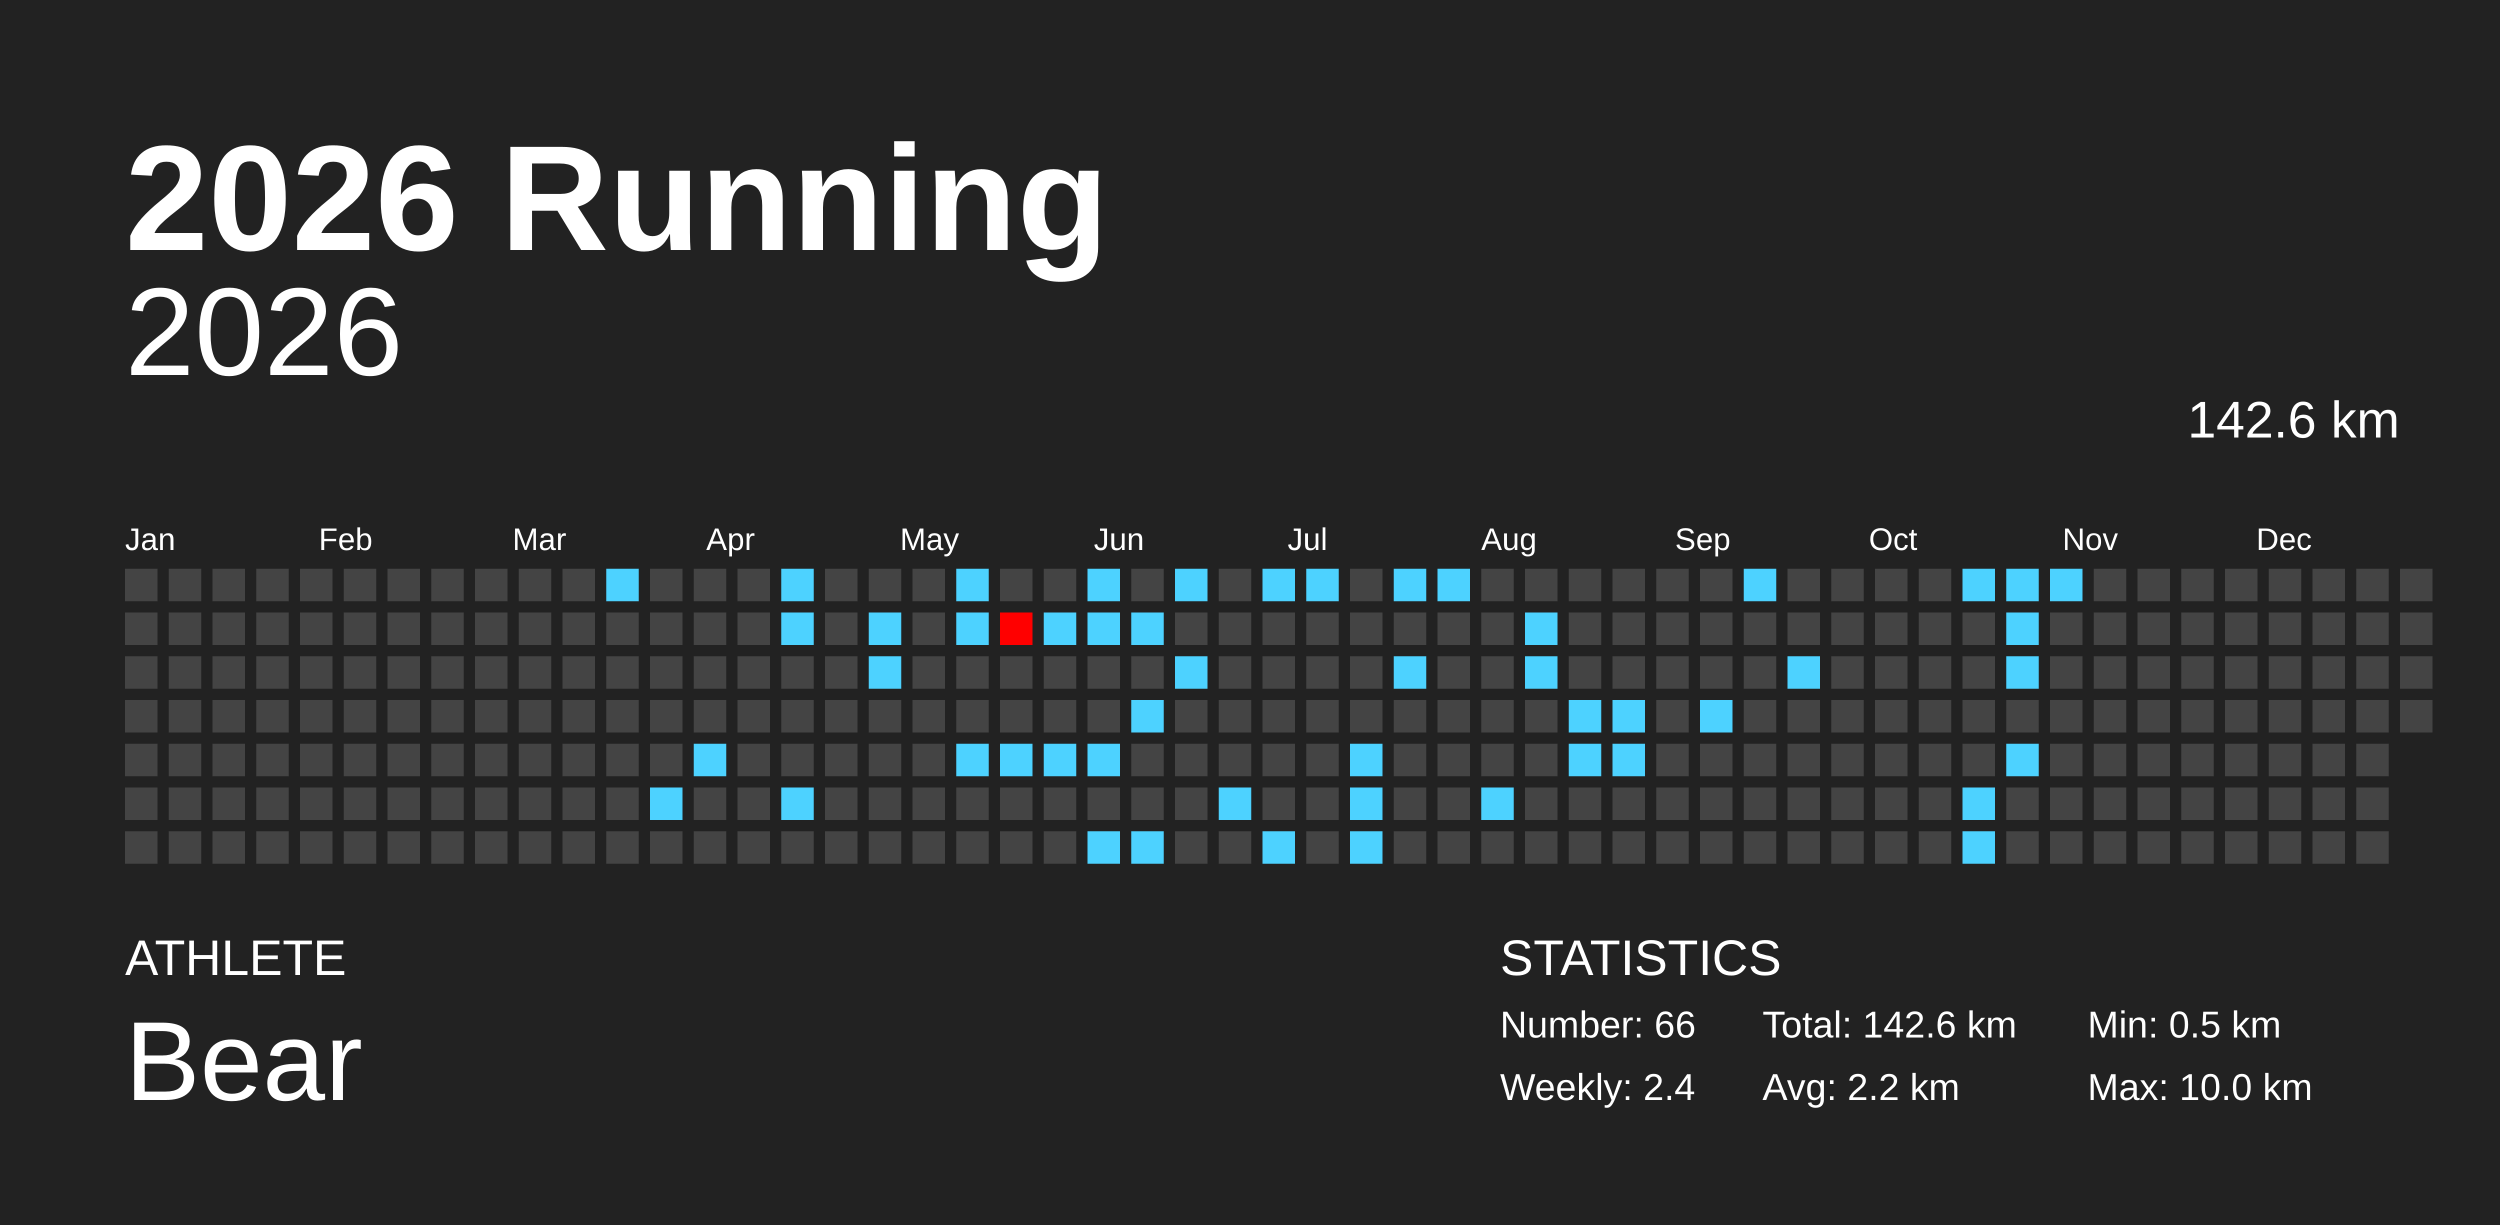
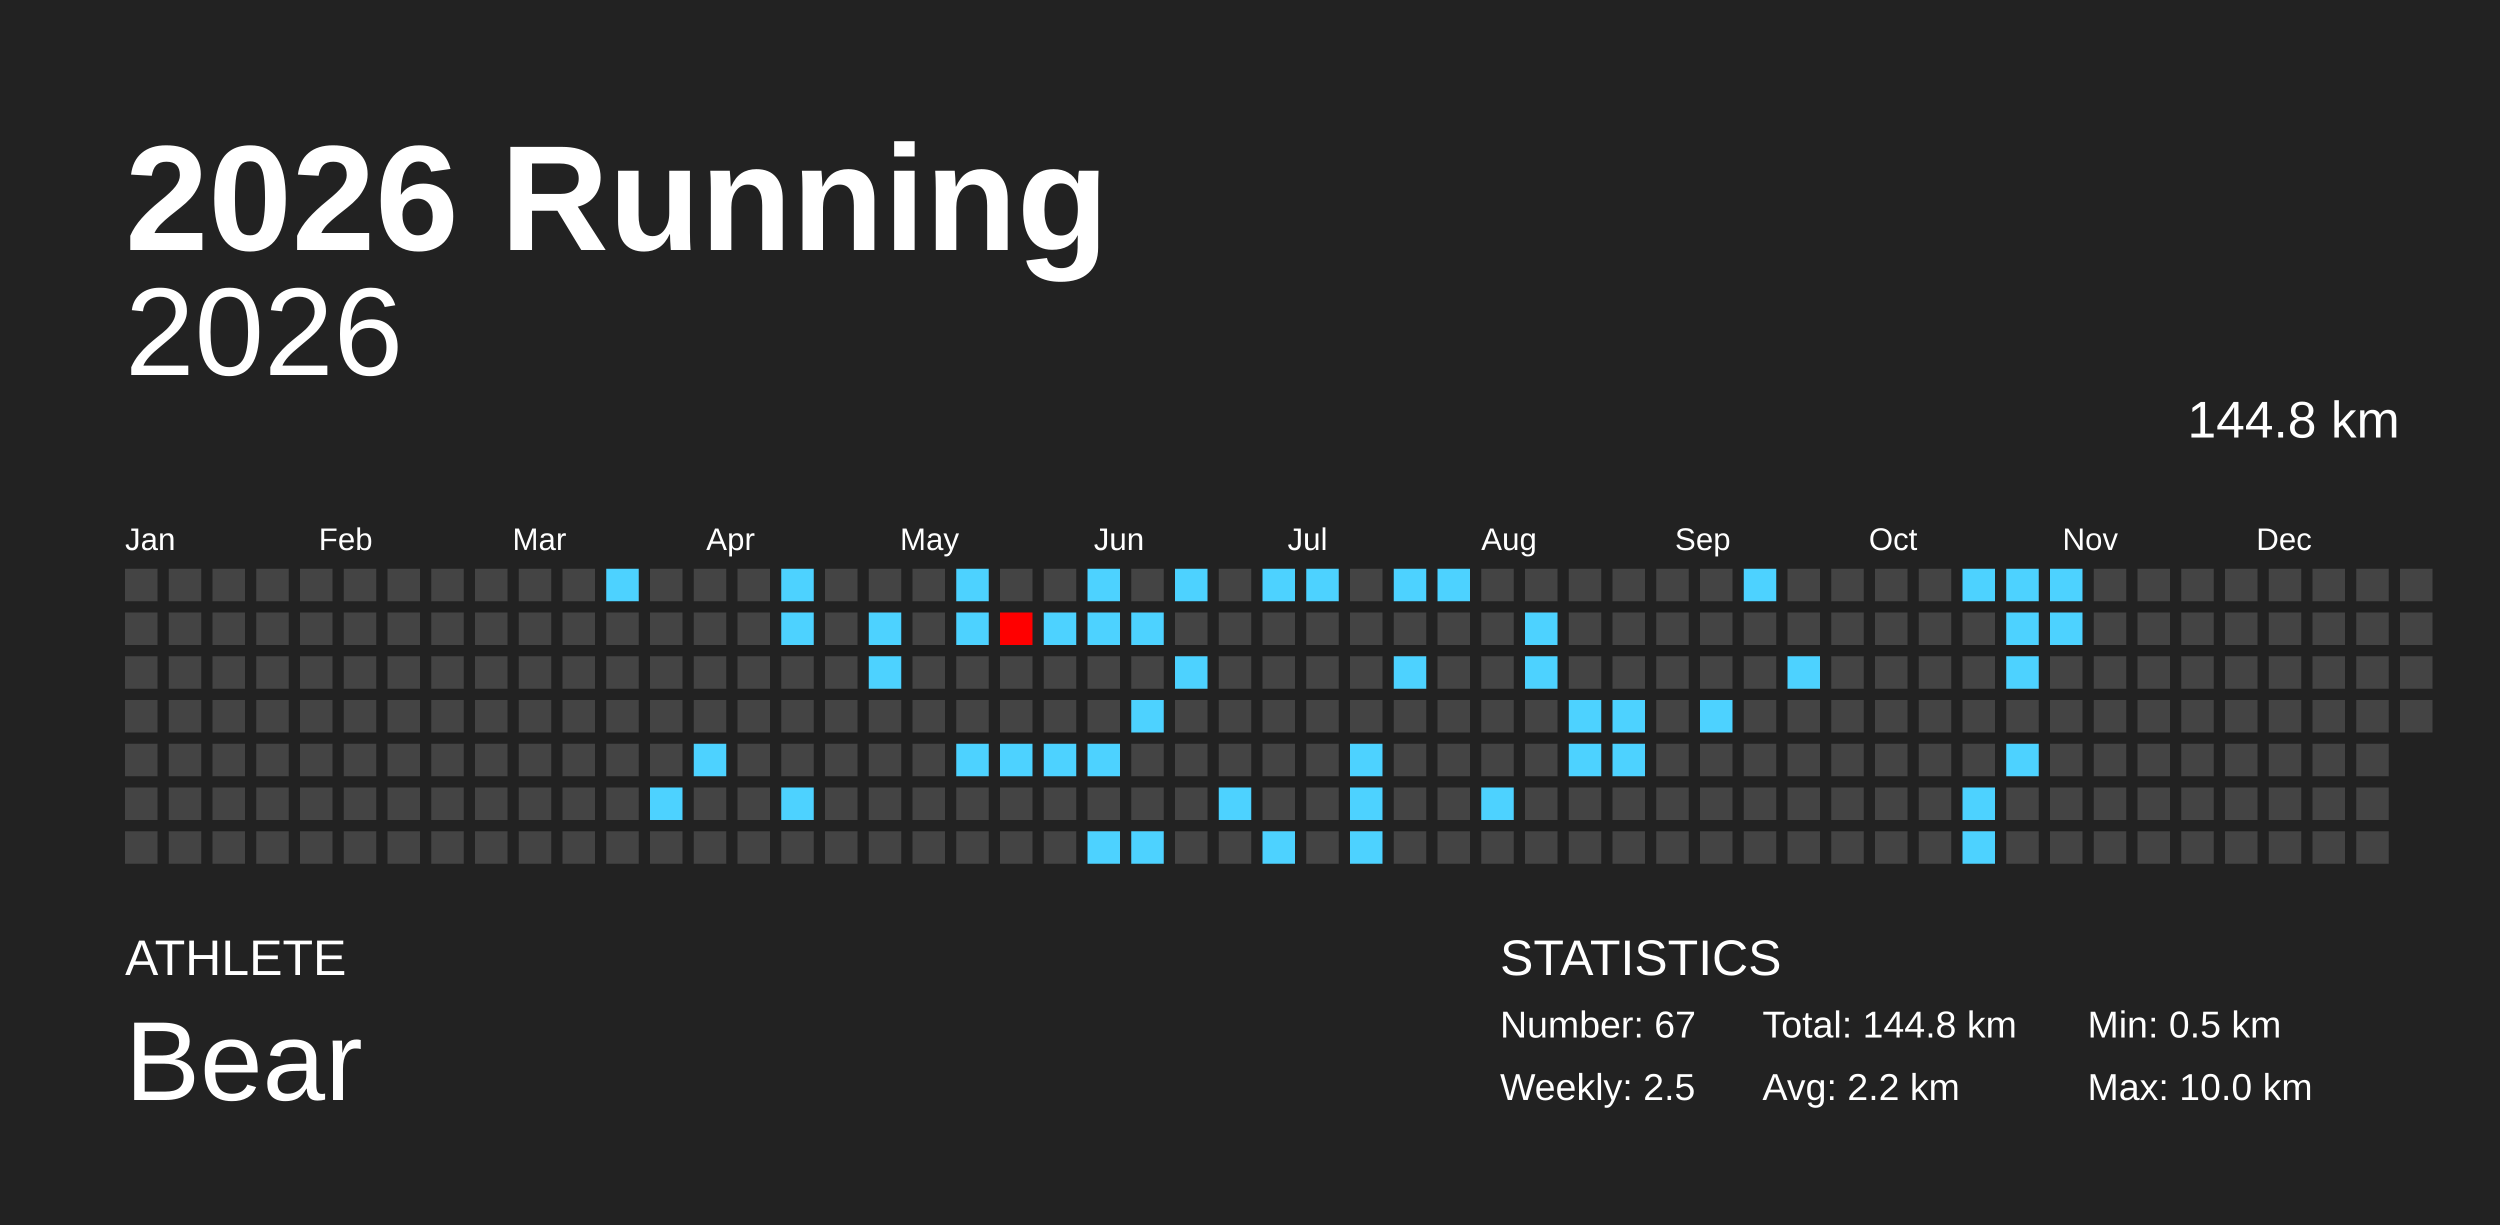
<svg xmlns="http://www.w3.org/2000/svg" baseProfile="full" height="98mm" version="1.1" viewBox="0,0,200,98" width="200mm">
  <defs />
  <rect fill="#222222" height="98" width="200" x="0" y="0" />
  <text fill="#FFFFFF" style="font-size:12px; font-family:Arial; font-weight:bold;" x="10" y="20">2026 Running</text>
  <text fill="#FFFFFF" style="font-size:4px; font-family:Arial" x="10" y="78">ATHLETE</text>
  <text fill="#FFFFFF" style="font-size:9px; font-family:Arial" x="10" y="88">Bear</text>
  <text fill="#FFFFFF" style="font-size:4px; font-family:Arial" x="120" y="78">STATISTICS</text>
-   <text fill="#FFFFFF" style="font-size:3px; font-family:Arial" x="120" y="83">Number: 66</text>
-   <text fill="#FFFFFF" style="font-size:3px; font-family:Arial" x="120" y="88">Weekly: 2.4</text>
-   <text fill="#FFFFFF" style="font-size:3px; font-family:Arial" x="141" y="83">Total: 142.6 km</text>
+   <text fill="#FFFFFF" style="font-size:3px; font-family:Arial" x="120" y="83">Number: 67</text>
+   <text fill="#FFFFFF" style="font-size:3px; font-family:Arial" x="120" y="88">Weekly: 2.5</text>
+   <text fill="#FFFFFF" style="font-size:3px; font-family:Arial" x="141" y="83">Total: 144.8 km</text>
  <text fill="#FFFFFF" style="font-size:3px; font-family:Arial" x="141" y="88">Avg: 2.2 km</text>
  <text fill="#FFFFFF" style="font-size:3px; font-family:Arial" x="167" y="83">Min: 0.5 km</text>
  <text fill="#FFFFFF" style="font-size:3px; font-family:Arial" x="167" y="88">Max: 10.0 km</text>
  <text alignment-baseline="hanging" fill="#FFFFFF" style="font-size:10.0px; font-family:Arial;" x="10" y="30">2026</text>
-   <text alignment-baseline="hanging" fill="#FFFFFF" style="font-size:4.125px; font-family:Arial;" x="175" y="35">142.6 km</text>
+   <text alignment-baseline="hanging" fill="#FFFFFF" style="font-size:4.125px; font-family:Arial;" x="175" y="35">144.8 km</text>
  <text fill="#FFFFFF" style="font-size:2.5px; font-family:Arial" x="10.0" y="44">Jan</text>
  <text fill="#FFFFFF" style="font-size:2.5px; font-family:Arial" x="25.5" y="44">Feb</text>
  <text fill="#FFFFFF" style="font-size:2.5px; font-family:Arial" x="41.0" y="44">Mar</text>
  <text fill="#FFFFFF" style="font-size:2.5px; font-family:Arial" x="56.5" y="44">Apr</text>
  <text fill="#FFFFFF" style="font-size:2.5px; font-family:Arial" x="72.0" y="44">May</text>
  <text fill="#FFFFFF" style="font-size:2.5px; font-family:Arial" x="87.5" y="44">Jun</text>
  <text fill="#FFFFFF" style="font-size:2.5px; font-family:Arial" x="103.0" y="44">Jul</text>
  <text fill="#FFFFFF" style="font-size:2.5px; font-family:Arial" x="118.5" y="44">Aug</text>
  <text fill="#FFFFFF" style="font-size:2.5px; font-family:Arial" x="134.0" y="44">Sep</text>
  <text fill="#FFFFFF" style="font-size:2.5px; font-family:Arial" x="149.5" y="44">Oct</text>
  <text fill="#FFFFFF" style="font-size:2.5px; font-family:Arial" x="165.0" y="44">Nov</text>
  <text fill="#FFFFFF" style="font-size:2.5px; font-family:Arial" x="180.5" y="44">Dec</text>
  <rect fill="#444444" height="2.6" width="2.6" x="10.0" y="45.5" />
  <rect fill="#444444" height="2.6" width="2.6" x="10.0" y="49.0" />
  <rect fill="#444444" height="2.6" width="2.6" x="10.0" y="52.5" />
  <rect fill="#444444" height="2.6" width="2.6" x="10.0" y="56.0" />
  <rect fill="#444444" height="2.6" width="2.6" x="10.0" y="59.5" />
  <rect fill="#444444" height="2.6" width="2.6" x="10.0" y="63.0" />
  <rect fill="#444444" height="2.6" width="2.6" x="10.0" y="66.5" />
  <rect fill="#444444" height="2.6" width="2.6" x="13.5" y="45.5" />
  <rect fill="#444444" height="2.6" width="2.6" x="13.5" y="49.0" />
  <rect fill="#444444" height="2.6" width="2.6" x="13.5" y="52.5" />
  <rect fill="#444444" height="2.6" width="2.6" x="13.5" y="56.0" />
  <rect fill="#444444" height="2.6" width="2.6" x="13.5" y="59.5" />
  <rect fill="#444444" height="2.6" width="2.6" x="13.5" y="63.0" />
  <rect fill="#444444" height="2.6" width="2.6" x="13.5" y="66.5" />
  <rect fill="#444444" height="2.6" width="2.6" x="17.0" y="45.5" />
  <rect fill="#444444" height="2.6" width="2.6" x="17.0" y="49.0" />
  <rect fill="#444444" height="2.6" width="2.6" x="17.0" y="52.5" />
  <rect fill="#444444" height="2.6" width="2.6" x="17.0" y="56.0" />
  <rect fill="#444444" height="2.6" width="2.6" x="17.0" y="59.5" />
  <rect fill="#444444" height="2.6" width="2.6" x="17.0" y="63.0" />
  <rect fill="#444444" height="2.6" width="2.6" x="17.0" y="66.5" />
  <rect fill="#444444" height="2.6" width="2.6" x="20.5" y="45.5" />
  <rect fill="#444444" height="2.6" width="2.6" x="20.5" y="49.0" />
  <rect fill="#444444" height="2.6" width="2.6" x="20.5" y="52.5" />
  <rect fill="#444444" height="2.6" width="2.6" x="20.5" y="56.0" />
  <rect fill="#444444" height="2.6" width="2.6" x="20.5" y="59.5" />
  <rect fill="#444444" height="2.6" width="2.6" x="20.5" y="63.0" />
  <rect fill="#444444" height="2.6" width="2.6" x="20.5" y="66.5" />
  <rect fill="#444444" height="2.6" width="2.6" x="24.0" y="45.5" />
  <rect fill="#444444" height="2.6" width="2.6" x="24.0" y="49.0" />
  <rect fill="#444444" height="2.6" width="2.6" x="24.0" y="52.5" />
  <rect fill="#444444" height="2.6" width="2.6" x="24.0" y="56.0" />
  <rect fill="#444444" height="2.6" width="2.6" x="24.0" y="59.5" />
  <rect fill="#444444" height="2.6" width="2.6" x="24.0" y="63.0" />
  <rect fill="#444444" height="2.6" width="2.6" x="24.0" y="66.5" />
  <rect fill="#444444" height="2.6" width="2.6" x="27.5" y="45.5" />
  <rect fill="#444444" height="2.6" width="2.6" x="27.5" y="49.0" />
  <rect fill="#444444" height="2.6" width="2.6" x="27.5" y="52.5" />
  <rect fill="#444444" height="2.6" width="2.6" x="27.5" y="56.0" />
  <rect fill="#444444" height="2.6" width="2.6" x="27.5" y="59.5" />
  <rect fill="#444444" height="2.6" width="2.6" x="27.5" y="63.0" />
  <rect fill="#444444" height="2.6" width="2.6" x="27.5" y="66.5" />
  <rect fill="#444444" height="2.6" width="2.6" x="31.0" y="45.5" />
  <rect fill="#444444" height="2.6" width="2.6" x="31.0" y="49.0" />
  <rect fill="#444444" height="2.6" width="2.6" x="31.0" y="52.5" />
  <rect fill="#444444" height="2.6" width="2.6" x="31.0" y="56.0" />
  <rect fill="#444444" height="2.6" width="2.6" x="31.0" y="59.5" />
  <rect fill="#444444" height="2.6" width="2.6" x="31.0" y="63.0" />
  <rect fill="#444444" height="2.6" width="2.6" x="31.0" y="66.5" />
  <rect fill="#444444" height="2.6" width="2.6" x="34.5" y="45.5" />
  <rect fill="#444444" height="2.6" width="2.6" x="34.5" y="49.0" />
  <rect fill="#444444" height="2.6" width="2.6" x="34.5" y="52.5" />
  <rect fill="#444444" height="2.6" width="2.6" x="34.5" y="56.0" />
  <rect fill="#444444" height="2.6" width="2.6" x="34.5" y="59.5" />
  <rect fill="#444444" height="2.6" width="2.6" x="34.5" y="63.0" />
  <rect fill="#444444" height="2.6" width="2.6" x="34.5" y="66.5" />
  <rect fill="#444444" height="2.6" width="2.6" x="38.0" y="45.5" />
  <rect fill="#444444" height="2.6" width="2.6" x="38.0" y="49.0" />
  <rect fill="#444444" height="2.6" width="2.6" x="38.0" y="52.5" />
  <rect fill="#444444" height="2.6" width="2.6" x="38.0" y="56.0" />
  <rect fill="#444444" height="2.6" width="2.6" x="38.0" y="59.5" />
  <rect fill="#444444" height="2.6" width="2.6" x="38.0" y="63.0" />
  <rect fill="#444444" height="2.6" width="2.6" x="38.0" y="66.5" />
  <rect fill="#444444" height="2.6" width="2.6" x="41.5" y="45.5" />
  <rect fill="#444444" height="2.6" width="2.6" x="41.5" y="49.0" />
  <rect fill="#444444" height="2.6" width="2.6" x="41.5" y="52.5" />
  <rect fill="#444444" height="2.6" width="2.6" x="41.5" y="56.0" />
  <rect fill="#444444" height="2.6" width="2.6" x="41.5" y="59.5" />
  <rect fill="#444444" height="2.6" width="2.6" x="41.5" y="63.0" />
  <rect fill="#444444" height="2.6" width="2.6" x="41.5" y="66.5" />
  <rect fill="#444444" height="2.6" width="2.6" x="45.0" y="45.5" />
  <rect fill="#444444" height="2.6" width="2.6" x="45.0" y="49.0" />
  <rect fill="#444444" height="2.6" width="2.6" x="45.0" y="52.5" />
  <rect fill="#444444" height="2.6" width="2.6" x="45.0" y="56.0" />
  <rect fill="#444444" height="2.6" width="2.6" x="45.0" y="59.5" />
  <rect fill="#444444" height="2.6" width="2.6" x="45.0" y="63.0" />
  <rect fill="#444444" height="2.6" width="2.6" x="45.0" y="66.5" />
  <rect fill="#4dd2ff" height="2.6" width="2.6" x="48.5" y="45.5" />
  <rect fill="#444444" height="2.6" width="2.6" x="48.5" y="49.0" />
  <rect fill="#444444" height="2.6" width="2.6" x="48.5" y="52.5" />
  <rect fill="#444444" height="2.6" width="2.6" x="48.5" y="56.0" />
  <rect fill="#444444" height="2.6" width="2.6" x="48.5" y="59.5" />
  <rect fill="#444444" height="2.6" width="2.6" x="48.5" y="63.0" />
  <rect fill="#444444" height="2.6" width="2.6" x="48.5" y="66.5" />
  <rect fill="#444444" height="2.6" width="2.6" x="52.0" y="45.5" />
  <rect fill="#444444" height="2.6" width="2.6" x="52.0" y="49.0" />
  <rect fill="#444444" height="2.6" width="2.6" x="52.0" y="52.5" />
  <rect fill="#444444" height="2.6" width="2.6" x="52.0" y="56.0" />
  <rect fill="#444444" height="2.6" width="2.6" x="52.0" y="59.5" />
  <rect fill="#4dd2ff" height="2.6" width="2.6" x="52.0" y="63.0" />
  <rect fill="#444444" height="2.6" width="2.6" x="52.0" y="66.5" />
  <rect fill="#444444" height="2.6" width="2.6" x="55.5" y="45.5" />
  <rect fill="#444444" height="2.6" width="2.6" x="55.5" y="49.0" />
  <rect fill="#444444" height="2.6" width="2.6" x="55.5" y="52.5" />
  <rect fill="#444444" height="2.6" width="2.6" x="55.5" y="56.0" />
  <rect fill="#4dd2ff" height="2.6" width="2.6" x="55.5" y="59.5" />
  <rect fill="#444444" height="2.6" width="2.6" x="55.5" y="63.0" />
  <rect fill="#444444" height="2.6" width="2.6" x="55.5" y="66.5" />
  <rect fill="#444444" height="2.6" width="2.6" x="59.0" y="45.5" />
  <rect fill="#444444" height="2.6" width="2.6" x="59.0" y="49.0" />
  <rect fill="#444444" height="2.6" width="2.6" x="59.0" y="52.5" />
  <rect fill="#444444" height="2.6" width="2.6" x="59.0" y="56.0" />
  <rect fill="#444444" height="2.6" width="2.6" x="59.0" y="59.5" />
  <rect fill="#444444" height="2.6" width="2.6" x="59.0" y="63.0" />
  <rect fill="#444444" height="2.6" width="2.6" x="59.0" y="66.5" />
  <rect fill="#4dd2ff" height="2.6" width="2.6" x="62.5" y="45.5" />
  <rect fill="#4dd2ff" height="2.6" width="2.6" x="62.5" y="49.0" />
  <rect fill="#444444" height="2.6" width="2.6" x="62.5" y="52.5" />
  <rect fill="#444444" height="2.6" width="2.6" x="62.5" y="56.0" />
  <rect fill="#444444" height="2.6" width="2.6" x="62.5" y="59.5" />
  <rect fill="#4dd2ff" height="2.6" width="2.6" x="62.5" y="63.0" />
  <rect fill="#444444" height="2.6" width="2.6" x="62.5" y="66.5" />
  <rect fill="#444444" height="2.6" width="2.6" x="66.0" y="45.5" />
  <rect fill="#444444" height="2.6" width="2.6" x="66.0" y="49.0" />
  <rect fill="#444444" height="2.6" width="2.6" x="66.0" y="52.5" />
  <rect fill="#444444" height="2.6" width="2.6" x="66.0" y="56.0" />
  <rect fill="#444444" height="2.6" width="2.6" x="66.0" y="59.5" />
  <rect fill="#444444" height="2.6" width="2.6" x="66.0" y="63.0" />
  <rect fill="#444444" height="2.6" width="2.6" x="66.0" y="66.5" />
  <rect fill="#444444" height="2.6" width="2.6" x="69.5" y="45.5" />
  <rect fill="#4dd2ff" height="2.6" width="2.6" x="69.5" y="49.0" />
  <rect fill="#4dd2ff" height="2.6" width="2.6" x="69.5" y="52.5" />
  <rect fill="#444444" height="2.6" width="2.6" x="69.5" y="56.0" />
  <rect fill="#444444" height="2.6" width="2.6" x="69.5" y="59.5" />
  <rect fill="#444444" height="2.6" width="2.6" x="69.5" y="63.0" />
  <rect fill="#444444" height="2.6" width="2.6" x="69.5" y="66.5" />
  <rect fill="#444444" height="2.6" width="2.6" x="73.0" y="45.5" />
  <rect fill="#444444" height="2.6" width="2.6" x="73.0" y="49.0" />
  <rect fill="#444444" height="2.6" width="2.6" x="73.0" y="52.5" />
  <rect fill="#444444" height="2.6" width="2.6" x="73.0" y="56.0" />
  <rect fill="#444444" height="2.6" width="2.6" x="73.0" y="59.5" />
  <rect fill="#444444" height="2.6" width="2.6" x="73.0" y="63.0" />
  <rect fill="#444444" height="2.6" width="2.6" x="73.0" y="66.5" />
  <rect fill="#4dd2ff" height="2.6" width="2.6" x="76.5" y="45.5" />
  <rect fill="#4dd2ff" height="2.6" width="2.6" x="76.5" y="49.0" />
  <rect fill="#444444" height="2.6" width="2.6" x="76.5" y="52.5" />
  <rect fill="#444444" height="2.6" width="2.6" x="76.5" y="56.0" />
  <rect fill="#4dd2ff" height="2.6" width="2.6" x="76.5" y="59.5" />
  <rect fill="#444444" height="2.6" width="2.6" x="76.5" y="63.0" />
  <rect fill="#444444" height="2.6" width="2.6" x="76.5" y="66.5" />
  <rect fill="#444444" height="2.6" width="2.6" x="80.0" y="45.5" />
  <rect fill="#ff0000" height="2.6" width="2.6" x="80.0" y="49.0" />
  <rect fill="#444444" height="2.6" width="2.6" x="80.0" y="52.5" />
  <rect fill="#444444" height="2.6" width="2.6" x="80.0" y="56.0" />
  <rect fill="#4dd2ff" height="2.6" width="2.6" x="80.0" y="59.5" />
  <rect fill="#444444" height="2.6" width="2.6" x="80.0" y="63.0" />
  <rect fill="#444444" height="2.6" width="2.6" x="80.0" y="66.5" />
  <rect fill="#444444" height="2.6" width="2.6" x="83.5" y="45.5" />
  <rect fill="#4dd2ff" height="2.6" width="2.6" x="83.5" y="49.0" />
  <rect fill="#444444" height="2.6" width="2.6" x="83.5" y="52.5" />
  <rect fill="#444444" height="2.6" width="2.6" x="83.5" y="56.0" />
  <rect fill="#4dd2ff" height="2.6" width="2.6" x="83.5" y="59.5" />
  <rect fill="#444444" height="2.6" width="2.6" x="83.5" y="63.0" />
  <rect fill="#444444" height="2.6" width="2.6" x="83.5" y="66.5" />
  <rect fill="#4dd2ff" height="2.6" width="2.6" x="87.0" y="45.5" />
  <rect fill="#4dd2ff" height="2.6" width="2.6" x="87.0" y="49.0" />
  <rect fill="#444444" height="2.6" width="2.6" x="87.0" y="52.5" />
  <rect fill="#444444" height="2.6" width="2.6" x="87.0" y="56.0" />
  <rect fill="#4dd2ff" height="2.6" width="2.6" x="87.0" y="59.5" />
  <rect fill="#444444" height="2.6" width="2.6" x="87.0" y="63.0" />
  <rect fill="#4dd2ff" height="2.6" width="2.6" x="87.0" y="66.5" />
  <rect fill="#444444" height="2.6" width="2.6" x="90.5" y="45.5" />
  <rect fill="#4dd2ff" height="2.6" width="2.6" x="90.5" y="49.0" />
  <rect fill="#444444" height="2.6" width="2.6" x="90.5" y="52.5" />
  <rect fill="#4dd2ff" height="2.6" width="2.6" x="90.5" y="56.0" />
  <rect fill="#444444" height="2.6" width="2.6" x="90.5" y="59.5" />
  <rect fill="#444444" height="2.6" width="2.6" x="90.5" y="63.0" />
  <rect fill="#4dd2ff" height="2.6" width="2.6" x="90.5" y="66.5" />
  <rect fill="#4dd2ff" height="2.6" width="2.6" x="94.0" y="45.5" />
  <rect fill="#444444" height="2.6" width="2.6" x="94.0" y="49.0" />
  <rect fill="#4dd2ff" height="2.6" width="2.6" x="94.0" y="52.5" />
  <rect fill="#444444" height="2.6" width="2.6" x="94.0" y="56.0" />
  <rect fill="#444444" height="2.6" width="2.6" x="94.0" y="59.5" />
  <rect fill="#444444" height="2.6" width="2.6" x="94.0" y="63.0" />
  <rect fill="#444444" height="2.6" width="2.6" x="94.0" y="66.5" />
  <rect fill="#444444" height="2.6" width="2.6" x="97.5" y="45.5" />
  <rect fill="#444444" height="2.6" width="2.6" x="97.5" y="49.0" />
  <rect fill="#444444" height="2.6" width="2.6" x="97.5" y="52.5" />
  <rect fill="#444444" height="2.6" width="2.6" x="97.5" y="56.0" />
  <rect fill="#444444" height="2.6" width="2.6" x="97.5" y="59.5" />
  <rect fill="#4dd2ff" height="2.6" width="2.6" x="97.5" y="63.0" />
  <rect fill="#444444" height="2.6" width="2.6" x="97.5" y="66.5" />
  <rect fill="#4dd2ff" height="2.6" width="2.6" x="101.0" y="45.5" />
  <rect fill="#444444" height="2.6" width="2.6" x="101.0" y="49.0" />
  <rect fill="#444444" height="2.6" width="2.6" x="101.0" y="52.5" />
  <rect fill="#444444" height="2.6" width="2.6" x="101.0" y="56.0" />
  <rect fill="#444444" height="2.6" width="2.6" x="101.0" y="59.5" />
  <rect fill="#444444" height="2.6" width="2.6" x="101.0" y="63.0" />
  <rect fill="#4dd2ff" height="2.6" width="2.6" x="101.0" y="66.5" />
  <rect fill="#4dd2ff" height="2.6" width="2.6" x="104.5" y="45.5" />
  <rect fill="#444444" height="2.6" width="2.6" x="104.5" y="49.0" />
  <rect fill="#444444" height="2.6" width="2.6" x="104.5" y="52.5" />
  <rect fill="#444444" height="2.6" width="2.6" x="104.5" y="56.0" />
  <rect fill="#444444" height="2.6" width="2.6" x="104.5" y="59.5" />
  <rect fill="#444444" height="2.6" width="2.6" x="104.5" y="63.0" />
  <rect fill="#444444" height="2.6" width="2.6" x="104.5" y="66.5" />
  <rect fill="#444444" height="2.6" width="2.6" x="108.0" y="45.5" />
  <rect fill="#444444" height="2.6" width="2.6" x="108.0" y="49.0" />
  <rect fill="#444444" height="2.6" width="2.6" x="108.0" y="52.5" />
  <rect fill="#444444" height="2.6" width="2.6" x="108.0" y="56.0" />
  <rect fill="#4dd2ff" height="2.6" width="2.6" x="108.0" y="59.5" />
  <rect fill="#4dd2ff" height="2.6" width="2.6" x="108.0" y="63.0" />
  <rect fill="#4dd2ff" height="2.6" width="2.6" x="108.0" y="66.5" />
  <rect fill="#4dd2ff" height="2.6" width="2.6" x="111.5" y="45.5" />
  <rect fill="#444444" height="2.6" width="2.6" x="111.5" y="49.0" />
  <rect fill="#4dd2ff" height="2.6" width="2.6" x="111.5" y="52.5" />
  <rect fill="#444444" height="2.6" width="2.6" x="111.5" y="56.0" />
  <rect fill="#444444" height="2.6" width="2.6" x="111.5" y="59.5" />
  <rect fill="#444444" height="2.6" width="2.6" x="111.5" y="63.0" />
  <rect fill="#444444" height="2.6" width="2.6" x="111.5" y="66.5" />
  <rect fill="#4dd2ff" height="2.6" width="2.6" x="115.0" y="45.5" />
  <rect fill="#444444" height="2.6" width="2.6" x="115.0" y="49.0" />
  <rect fill="#444444" height="2.6" width="2.6" x="115.0" y="52.5" />
  <rect fill="#444444" height="2.6" width="2.6" x="115.0" y="56.0" />
  <rect fill="#444444" height="2.6" width="2.6" x="115.0" y="59.5" />
  <rect fill="#444444" height="2.6" width="2.6" x="115.0" y="63.0" />
  <rect fill="#444444" height="2.6" width="2.6" x="115.0" y="66.5" />
  <rect fill="#444444" height="2.6" width="2.6" x="118.5" y="45.5" />
  <rect fill="#444444" height="2.6" width="2.6" x="118.5" y="49.0" />
  <rect fill="#444444" height="2.6" width="2.6" x="118.5" y="52.5" />
  <rect fill="#444444" height="2.6" width="2.6" x="118.5" y="56.0" />
  <rect fill="#444444" height="2.6" width="2.6" x="118.5" y="59.5" />
  <rect fill="#4dd2ff" height="2.6" width="2.6" x="118.5" y="63.0" />
  <rect fill="#444444" height="2.6" width="2.6" x="118.5" y="66.5" />
  <rect fill="#444444" height="2.6" width="2.6" x="122.0" y="45.5" />
  <rect fill="#4dd2ff" height="2.6" width="2.6" x="122.0" y="49.0" />
  <rect fill="#4dd2ff" height="2.6" width="2.6" x="122.0" y="52.5" />
  <rect fill="#444444" height="2.6" width="2.6" x="122.0" y="56.0" />
  <rect fill="#444444" height="2.6" width="2.6" x="122.0" y="59.5" />
  <rect fill="#444444" height="2.6" width="2.6" x="122.0" y="63.0" />
  <rect fill="#444444" height="2.6" width="2.6" x="122.0" y="66.5" />
  <rect fill="#444444" height="2.6" width="2.6" x="125.5" y="45.5" />
  <rect fill="#444444" height="2.6" width="2.6" x="125.5" y="49.0" />
  <rect fill="#444444" height="2.6" width="2.6" x="125.5" y="52.5" />
  <rect fill="#4dd2ff" height="2.6" width="2.6" x="125.5" y="56.0" />
  <rect fill="#4dd2ff" height="2.6" width="2.6" x="125.5" y="59.5" />
  <rect fill="#444444" height="2.6" width="2.6" x="125.5" y="63.0" />
  <rect fill="#444444" height="2.6" width="2.6" x="125.5" y="66.5" />
  <rect fill="#444444" height="2.6" width="2.6" x="129.0" y="45.5" />
  <rect fill="#444444" height="2.6" width="2.6" x="129.0" y="49.0" />
  <rect fill="#444444" height="2.6" width="2.6" x="129.0" y="52.5" />
  <rect fill="#4dd2ff" height="2.6" width="2.6" x="129.0" y="56.0" />
  <rect fill="#4dd2ff" height="2.6" width="2.6" x="129.0" y="59.5" />
  <rect fill="#444444" height="2.6" width="2.6" x="129.0" y="63.0" />
  <rect fill="#444444" height="2.6" width="2.6" x="129.0" y="66.5" />
  <rect fill="#444444" height="2.6" width="2.6" x="132.5" y="45.5" />
  <rect fill="#444444" height="2.6" width="2.6" x="132.5" y="49.0" />
  <rect fill="#444444" height="2.6" width="2.6" x="132.5" y="52.5" />
  <rect fill="#444444" height="2.6" width="2.6" x="132.5" y="56.0" />
  <rect fill="#444444" height="2.6" width="2.6" x="132.5" y="59.5" />
  <rect fill="#444444" height="2.6" width="2.6" x="132.5" y="63.0" />
  <rect fill="#444444" height="2.6" width="2.6" x="132.5" y="66.5" />
  <rect fill="#444444" height="2.6" width="2.6" x="136.0" y="45.5" />
  <rect fill="#444444" height="2.6" width="2.6" x="136.0" y="49.0" />
  <rect fill="#444444" height="2.6" width="2.6" x="136.0" y="52.5" />
  <rect fill="#4dd2ff" height="2.6" width="2.6" x="136.0" y="56.0" />
  <rect fill="#444444" height="2.6" width="2.6" x="136.0" y="59.5" />
  <rect fill="#444444" height="2.6" width="2.6" x="136.0" y="63.0" />
  <rect fill="#444444" height="2.6" width="2.6" x="136.0" y="66.5" />
  <rect fill="#4dd2ff" height="2.6" width="2.6" x="139.5" y="45.5" />
  <rect fill="#444444" height="2.6" width="2.6" x="139.5" y="49.0" />
  <rect fill="#444444" height="2.6" width="2.6" x="139.5" y="52.5" />
  <rect fill="#444444" height="2.6" width="2.6" x="139.5" y="56.0" />
  <rect fill="#444444" height="2.6" width="2.6" x="139.5" y="59.5" />
  <rect fill="#444444" height="2.6" width="2.6" x="139.5" y="63.0" />
  <rect fill="#444444" height="2.6" width="2.6" x="139.5" y="66.5" />
  <rect fill="#444444" height="2.6" width="2.6" x="143.0" y="45.5" />
  <rect fill="#444444" height="2.6" width="2.6" x="143.0" y="49.0" />
  <rect fill="#4dd2ff" height="2.6" width="2.6" x="143.0" y="52.5" />
  <rect fill="#444444" height="2.6" width="2.6" x="143.0" y="56.0" />
  <rect fill="#444444" height="2.6" width="2.6" x="143.0" y="59.5" />
  <rect fill="#444444" height="2.6" width="2.6" x="143.0" y="63.0" />
  <rect fill="#444444" height="2.6" width="2.6" x="143.0" y="66.5" />
  <rect fill="#444444" height="2.6" width="2.6" x="146.5" y="45.5" />
  <rect fill="#444444" height="2.6" width="2.6" x="146.5" y="49.0" />
  <rect fill="#444444" height="2.6" width="2.6" x="146.5" y="52.5" />
  <rect fill="#444444" height="2.6" width="2.6" x="146.5" y="56.0" />
  <rect fill="#444444" height="2.6" width="2.6" x="146.5" y="59.5" />
  <rect fill="#444444" height="2.6" width="2.6" x="146.5" y="63.0" />
  <rect fill="#444444" height="2.6" width="2.6" x="146.5" y="66.5" />
  <rect fill="#444444" height="2.6" width="2.6" x="150.0" y="45.5" />
  <rect fill="#444444" height="2.6" width="2.6" x="150.0" y="49.0" />
  <rect fill="#444444" height="2.6" width="2.6" x="150.0" y="52.5" />
  <rect fill="#444444" height="2.6" width="2.6" x="150.0" y="56.0" />
  <rect fill="#444444" height="2.6" width="2.6" x="150.0" y="59.5" />
  <rect fill="#444444" height="2.6" width="2.6" x="150.0" y="63.0" />
  <rect fill="#444444" height="2.6" width="2.6" x="150.0" y="66.5" />
  <rect fill="#444444" height="2.6" width="2.6" x="153.5" y="45.5" />
  <rect fill="#444444" height="2.6" width="2.6" x="153.5" y="49.0" />
  <rect fill="#444444" height="2.6" width="2.6" x="153.5" y="52.5" />
  <rect fill="#444444" height="2.6" width="2.6" x="153.5" y="56.0" />
  <rect fill="#444444" height="2.6" width="2.6" x="153.5" y="59.5" />
  <rect fill="#444444" height="2.6" width="2.6" x="153.5" y="63.0" />
  <rect fill="#444444" height="2.6" width="2.6" x="153.5" y="66.5" />
  <rect fill="#4dd2ff" height="2.6" width="2.6" x="157.0" y="45.5" />
  <rect fill="#444444" height="2.6" width="2.6" x="157.0" y="49.0" />
  <rect fill="#444444" height="2.6" width="2.6" x="157.0" y="52.5" />
  <rect fill="#444444" height="2.6" width="2.6" x="157.0" y="56.0" />
  <rect fill="#444444" height="2.6" width="2.6" x="157.0" y="59.5" />
  <rect fill="#4dd2ff" height="2.6" width="2.6" x="157.0" y="63.0" />
  <rect fill="#4dd2ff" height="2.6" width="2.6" x="157.0" y="66.5" />
  <rect fill="#4dd2ff" height="2.6" width="2.6" x="160.5" y="45.5" />
  <rect fill="#4dd2ff" height="2.6" width="2.6" x="160.5" y="49.0" />
  <rect fill="#4dd2ff" height="2.6" width="2.6" x="160.5" y="52.5" />
  <rect fill="#444444" height="2.6" width="2.6" x="160.5" y="56.0" />
  <rect fill="#4dd2ff" height="2.6" width="2.6" x="160.5" y="59.5" />
  <rect fill="#444444" height="2.6" width="2.6" x="160.5" y="63.0" />
  <rect fill="#444444" height="2.6" width="2.6" x="160.5" y="66.5" />
  <rect fill="#4dd2ff" height="2.6" width="2.6" x="164.0" y="45.5" />
-   <rect fill="#444444" height="2.6" width="2.6" x="164.0" y="49.0" />
+   <rect fill="#4dd2ff" height="2.6" width="2.6" x="164.0" y="49.0" />
  <rect fill="#444444" height="2.6" width="2.6" x="164.0" y="52.5" />
  <rect fill="#444444" height="2.6" width="2.6" x="164.0" y="56.0" />
  <rect fill="#444444" height="2.6" width="2.6" x="164.0" y="59.5" />
  <rect fill="#444444" height="2.6" width="2.6" x="164.0" y="63.0" />
  <rect fill="#444444" height="2.6" width="2.6" x="164.0" y="66.5" />
  <rect fill="#444444" height="2.6" width="2.6" x="167.5" y="45.5" />
  <rect fill="#444444" height="2.6" width="2.6" x="167.5" y="49.0" />
  <rect fill="#444444" height="2.6" width="2.6" x="167.5" y="52.5" />
  <rect fill="#444444" height="2.6" width="2.6" x="167.5" y="56.0" />
  <rect fill="#444444" height="2.6" width="2.6" x="167.5" y="59.5" />
  <rect fill="#444444" height="2.6" width="2.6" x="167.5" y="63.0" />
  <rect fill="#444444" height="2.6" width="2.6" x="167.5" y="66.5" />
  <rect fill="#444444" height="2.6" width="2.6" x="171.0" y="45.5" />
  <rect fill="#444444" height="2.6" width="2.6" x="171.0" y="49.0" />
  <rect fill="#444444" height="2.6" width="2.6" x="171.0" y="52.5" />
  <rect fill="#444444" height="2.6" width="2.6" x="171.0" y="56.0" />
  <rect fill="#444444" height="2.6" width="2.6" x="171.0" y="59.5" />
  <rect fill="#444444" height="2.6" width="2.6" x="171.0" y="63.0" />
  <rect fill="#444444" height="2.6" width="2.6" x="171.0" y="66.5" />
  <rect fill="#444444" height="2.6" width="2.6" x="174.5" y="45.5" />
  <rect fill="#444444" height="2.6" width="2.6" x="174.5" y="49.0" />
  <rect fill="#444444" height="2.6" width="2.6" x="174.5" y="52.5" />
  <rect fill="#444444" height="2.6" width="2.6" x="174.5" y="56.0" />
  <rect fill="#444444" height="2.6" width="2.6" x="174.5" y="59.5" />
  <rect fill="#444444" height="2.6" width="2.6" x="174.5" y="63.0" />
  <rect fill="#444444" height="2.6" width="2.6" x="174.5" y="66.5" />
  <rect fill="#444444" height="2.6" width="2.6" x="178.0" y="45.5" />
  <rect fill="#444444" height="2.6" width="2.6" x="178.0" y="49.0" />
  <rect fill="#444444" height="2.6" width="2.6" x="178.0" y="52.5" />
  <rect fill="#444444" height="2.6" width="2.6" x="178.0" y="56.0" />
  <rect fill="#444444" height="2.6" width="2.6" x="178.0" y="59.5" />
  <rect fill="#444444" height="2.6" width="2.6" x="178.0" y="63.0" />
  <rect fill="#444444" height="2.6" width="2.6" x="178.0" y="66.5" />
  <rect fill="#444444" height="2.6" width="2.6" x="181.5" y="45.5" />
  <rect fill="#444444" height="2.6" width="2.6" x="181.5" y="49.0" />
  <rect fill="#444444" height="2.6" width="2.6" x="181.5" y="52.5" />
  <rect fill="#444444" height="2.6" width="2.6" x="181.5" y="56.0" />
  <rect fill="#444444" height="2.6" width="2.6" x="181.5" y="59.5" />
  <rect fill="#444444" height="2.6" width="2.6" x="181.5" y="63.0" />
  <rect fill="#444444" height="2.6" width="2.6" x="181.5" y="66.5" />
  <rect fill="#444444" height="2.6" width="2.6" x="185.0" y="45.5" />
  <rect fill="#444444" height="2.6" width="2.6" x="185.0" y="49.0" />
  <rect fill="#444444" height="2.6" width="2.6" x="185.0" y="52.5" />
  <rect fill="#444444" height="2.6" width="2.6" x="185.0" y="56.0" />
  <rect fill="#444444" height="2.6" width="2.6" x="185.0" y="59.5" />
  <rect fill="#444444" height="2.6" width="2.6" x="185.0" y="63.0" />
  <rect fill="#444444" height="2.6" width="2.6" x="185.0" y="66.5" />
  <rect fill="#444444" height="2.6" width="2.6" x="188.5" y="45.5" />
  <rect fill="#444444" height="2.6" width="2.6" x="188.5" y="49.0" />
  <rect fill="#444444" height="2.6" width="2.6" x="188.5" y="52.5" />
  <rect fill="#444444" height="2.6" width="2.6" x="188.5" y="56.0" />
  <rect fill="#444444" height="2.6" width="2.6" x="188.5" y="59.5" />
  <rect fill="#444444" height="2.6" width="2.6" x="188.5" y="63.0" />
  <rect fill="#444444" height="2.6" width="2.6" x="188.5" y="66.5" />
  <rect fill="#444444" height="2.6" width="2.6" x="192.0" y="45.5" />
  <rect fill="#444444" height="2.6" width="2.6" x="192.0" y="49.0" />
  <rect fill="#444444" height="2.6" width="2.6" x="192.0" y="52.5" />
  <rect fill="#444444" height="2.6" width="2.6" x="192.0" y="56.0" />
</svg>
